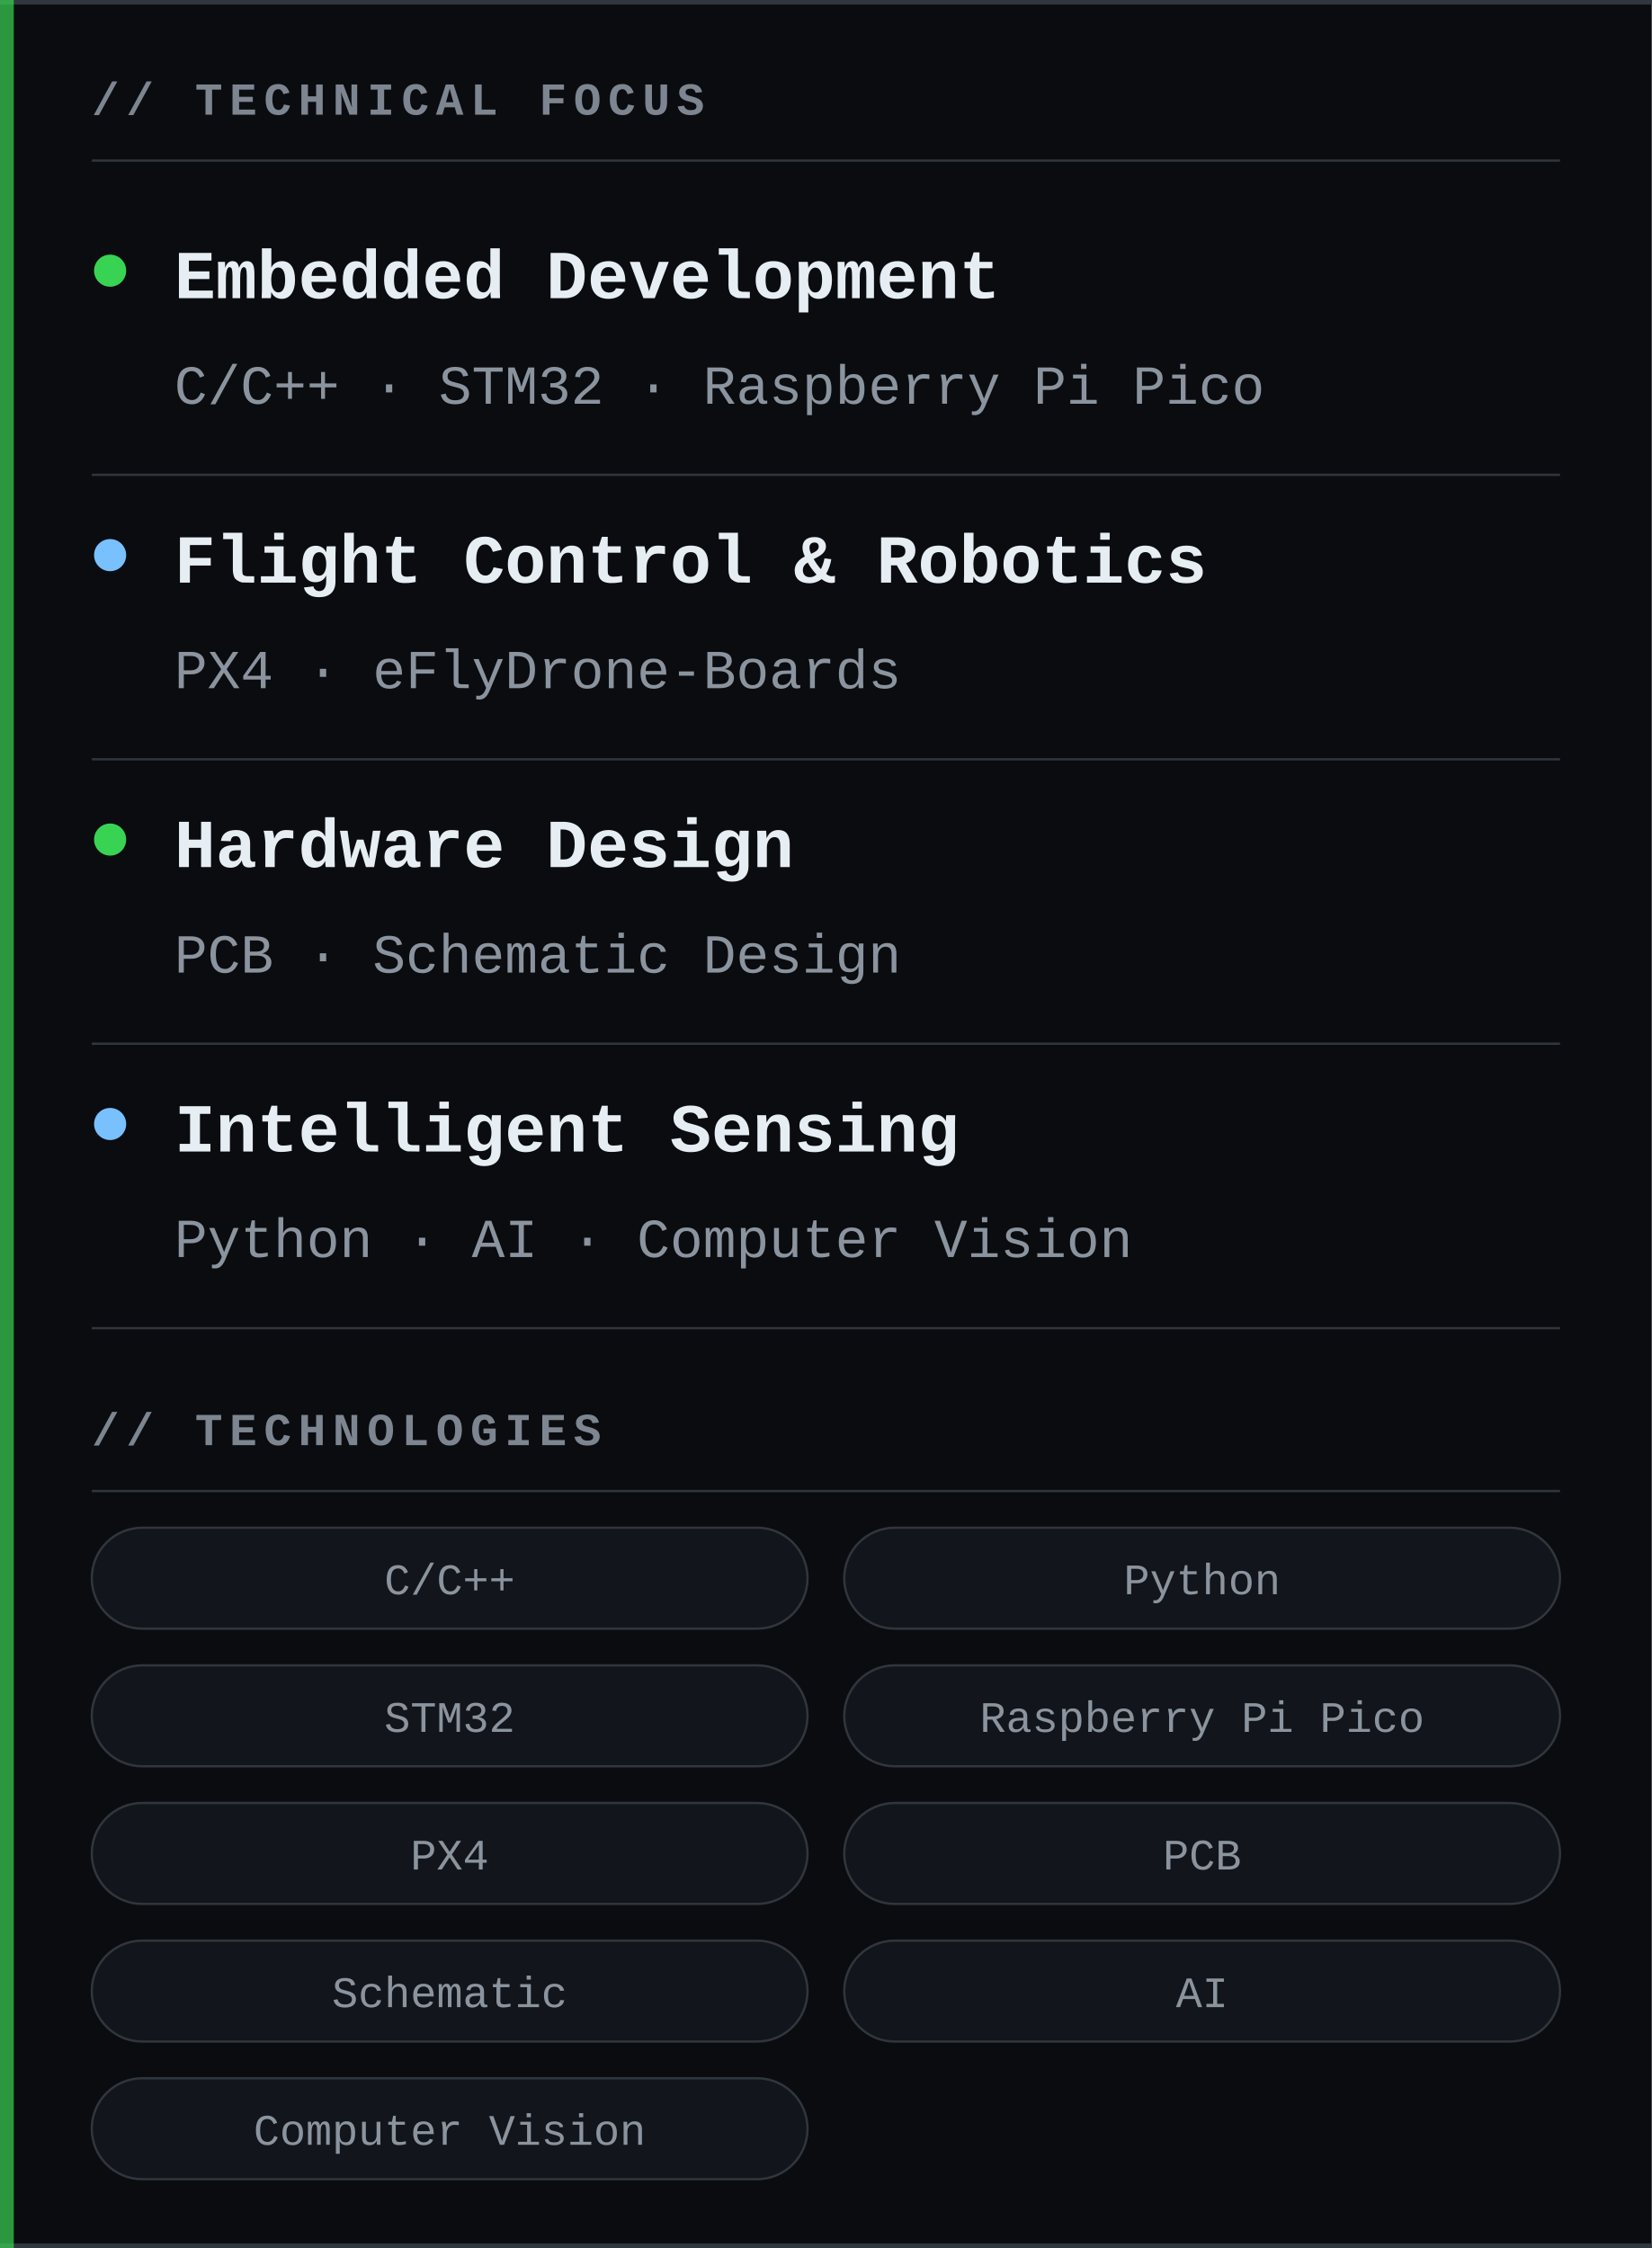
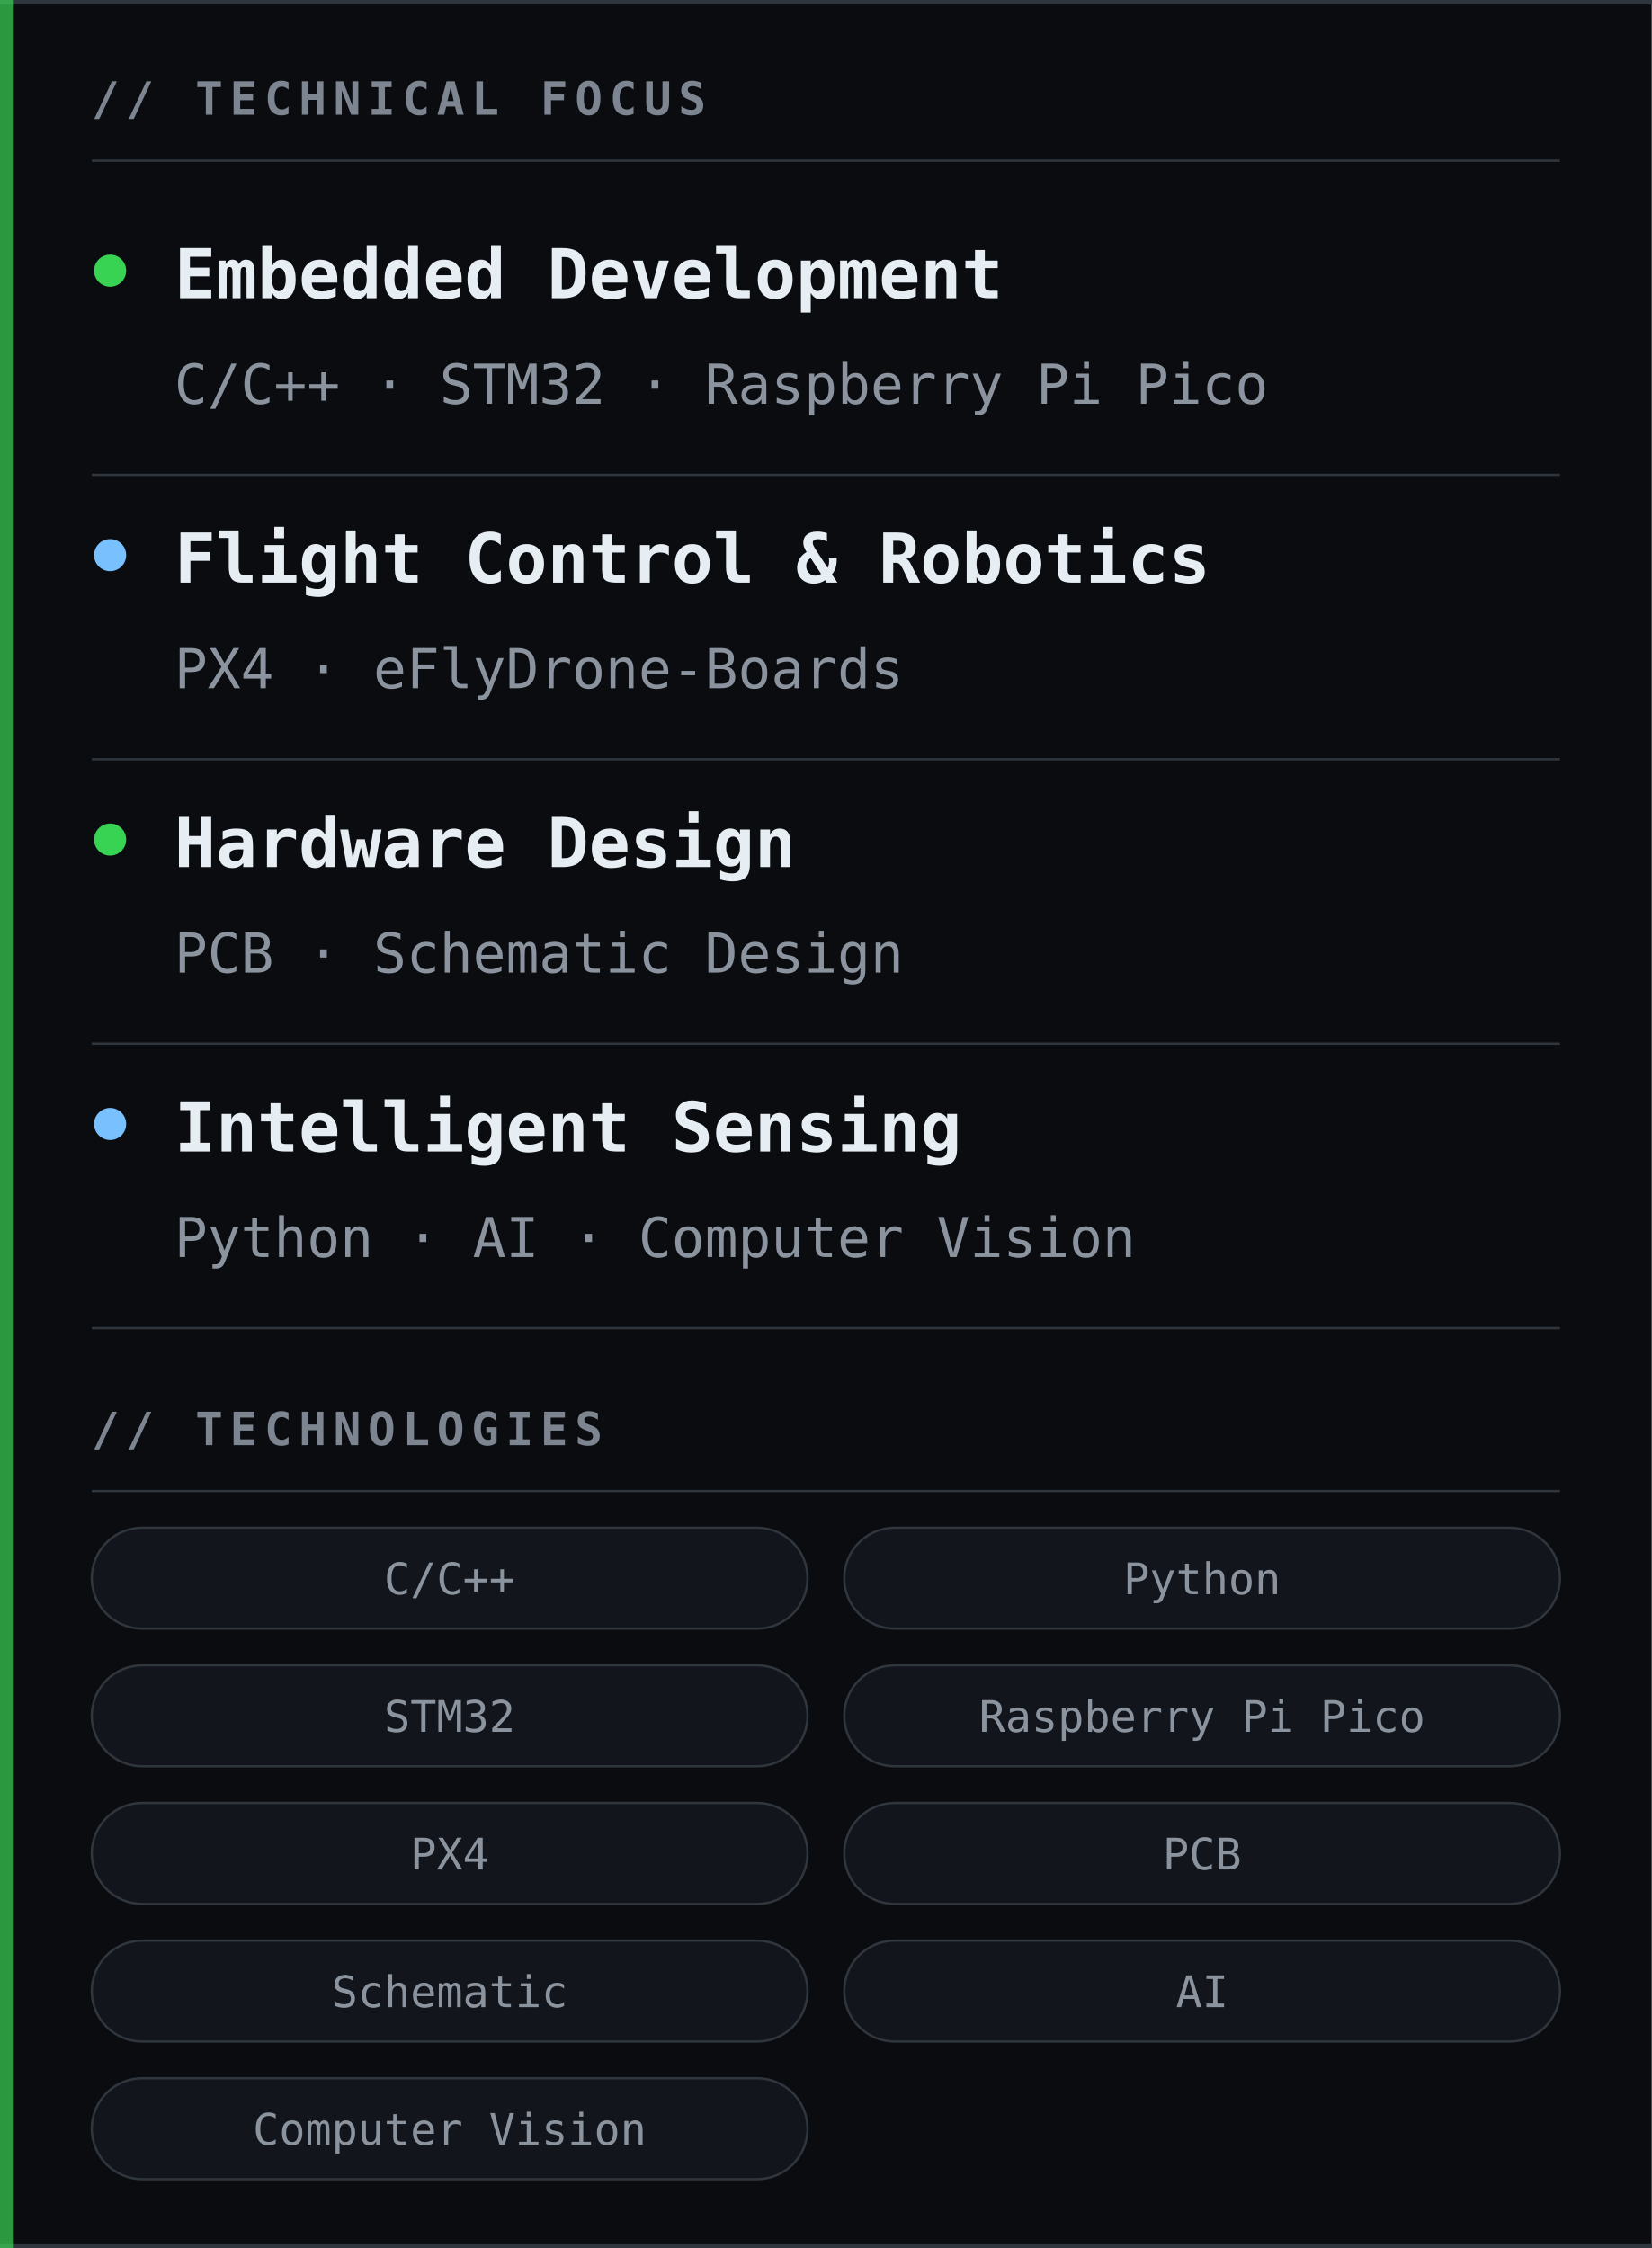
<svg xmlns="http://www.w3.org/2000/svg" width="360" height="490" viewBox="0 0 360 490" role="img" aria-labelledby="title desc">
  <rect width="360" height="490" fill="#0a0c10" />
  <path d="M0 .5H360M0 489.5H360" stroke="#30363d" stroke-width="1" />
-   <text x="20" y="25" font-family="'Courier New', Consolas, monospace" font-size="10" font-weight="700" letter-spacing="1.5" fill="#7d8590">// TECHNICAL FOCUS</text>
+   <text x="20" y="25" font-family="Consolas, Menlo, 'DejaVu Sans Mono', 'Courier New', monospace" font-size="10" font-weight="700" letter-spacing="1.5" fill="#7d8590">// TECHNICAL FOCUS</text>
  <path d="M20 35H340" stroke="#30363d" stroke-width=".5" />
  <circle cx="24" cy="59" r="3.5" fill="#39d353" />
-   <text x="38" y="65" font-family="'Courier New', Consolas, monospace" font-size="15" font-weight="700" fill="#e6edf3">Embedded Development</text>
-   <text x="38" y="88" font-family="'Courier New', Consolas, monospace" font-size="12" fill="#8b949e">C/C++ · STM32 · Raspberry Pi Pico</text>
+   <text x="38" y="65" font-family="Consolas, Menlo, 'DejaVu Sans Mono', 'Courier New', monospace" font-size="15" font-weight="700" fill="#e6edf3">Embedded Development</text>
+   <text x="38" y="88" font-family="Consolas, Menlo, 'DejaVu Sans Mono', 'Courier New', monospace" font-size="12" fill="#8b949e">C/C++ · STM32 · Raspberry Pi Pico</text>
  <path d="M20 103.5H340" stroke="#30363d" stroke-width=".5" />
  <circle cx="24" cy="121" r="3.5" fill="#79c0ff" />
-   <text x="38" y="127" font-family="'Courier New', Consolas, monospace" font-size="15" font-weight="700" fill="#e6edf3">Flight Control &amp; Robotics</text>
-   <text x="38" y="150" font-family="'Courier New', Consolas, monospace" font-size="12" fill="#8b949e">PX4 · eFlyDrone-Boards</text>
+   <text x="38" y="127" font-family="Consolas, Menlo, 'DejaVu Sans Mono', 'Courier New', monospace" font-size="15" font-weight="700" fill="#e6edf3">Flight Control &amp; Robotics</text>
+   <text x="38" y="150" font-family="Consolas, Menlo, 'DejaVu Sans Mono', 'Courier New', monospace" font-size="12" fill="#8b949e">PX4 · eFlyDrone-Boards</text>
  <path d="M20 165.5H340" stroke="#30363d" stroke-width=".5" />
  <circle cx="24" cy="183" r="3.5" fill="#39d353" />
-   <text x="38" y="189" font-family="'Courier New', Consolas, monospace" font-size="15" font-weight="700" fill="#e6edf3">Hardware Design</text>
-   <text x="38" y="212" font-family="'Courier New', Consolas, monospace" font-size="12" fill="#8b949e">PCB · Schematic Design</text>
+   <text x="38" y="189" font-family="Consolas, Menlo, 'DejaVu Sans Mono', 'Courier New', monospace" font-size="15" font-weight="700" fill="#e6edf3">Hardware Design</text>
+   <text x="38" y="212" font-family="Consolas, Menlo, 'DejaVu Sans Mono', 'Courier New', monospace" font-size="12" fill="#8b949e">PCB · Schematic Design</text>
  <path d="M20 227.5H340" stroke="#30363d" stroke-width=".5" />
  <circle cx="24" cy="245" r="3.5" fill="#79c0ff" />
-   <text x="38" y="251" font-family="'Courier New', Consolas, monospace" font-size="15" font-weight="700" fill="#e6edf3">Intelligent Sensing</text>
-   <text x="38" y="274" font-family="'Courier New', Consolas, monospace" font-size="12" fill="#8b949e">Python · AI · Computer Vision</text>
+   <text x="38" y="251" font-family="Consolas, Menlo, 'DejaVu Sans Mono', 'Courier New', monospace" font-size="15" font-weight="700" fill="#e6edf3">Intelligent Sensing</text>
+   <text x="38" y="274" font-family="Consolas, Menlo, 'DejaVu Sans Mono', 'Courier New', monospace" font-size="12" fill="#8b949e">Python · AI · Computer Vision</text>
  <path d="M20 289.5H340" stroke="#30363d" stroke-width=".5" />
-   <text x="20" y="315" font-family="'Courier New', Consolas, monospace" font-size="10" font-weight="700" letter-spacing="1.5" fill="#7d8590">// TECHNOLOGIES</text>
+   <text x="20" y="315" font-family="Consolas, Menlo, 'DejaVu Sans Mono', 'Courier New', monospace" font-size="10" font-weight="700" letter-spacing="1.5" fill="#7d8590">// TECHNOLOGIES</text>
  <path d="M20 325H340" stroke="#30363d" stroke-width=".5" />
  <rect x="20" y="333" width="156" height="22" rx="11" fill="#12151b" stroke="#30363d" stroke-width=".5" />
-   <text x="98" y="347.5" text-anchor="middle" font-family="'Courier New', Consolas, monospace" font-size="9.5" fill="#8b949e">C/C++</text>
+   <text x="98" y="347.5" text-anchor="middle" font-family="Consolas, Menlo, 'DejaVu Sans Mono', 'Courier New', monospace" font-size="9.5" fill="#8b949e">C/C++</text>
  <rect x="184" y="333" width="156" height="22" rx="11" fill="#12151b" stroke="#30363d" stroke-width=".5" />
-   <text x="262" y="347.5" text-anchor="middle" font-family="'Courier New', Consolas, monospace" font-size="9.5" fill="#8b949e">Python</text>
+   <text x="262" y="347.5" text-anchor="middle" font-family="Consolas, Menlo, 'DejaVu Sans Mono', 'Courier New', monospace" font-size="9.5" fill="#8b949e">Python</text>
  <rect x="20" y="363" width="156" height="22" rx="11" fill="#12151b" stroke="#30363d" stroke-width=".5" />
-   <text x="98" y="377.5" text-anchor="middle" font-family="'Courier New', Consolas, monospace" font-size="9.5" fill="#8b949e">STM32</text>
+   <text x="98" y="377.5" text-anchor="middle" font-family="Consolas, Menlo, 'DejaVu Sans Mono', 'Courier New', monospace" font-size="9.5" fill="#8b949e">STM32</text>
  <rect x="184" y="363" width="156" height="22" rx="11" fill="#12151b" stroke="#30363d" stroke-width=".5" />
-   <text x="262" y="377.5" text-anchor="middle" font-family="'Courier New', Consolas, monospace" font-size="9.5" fill="#8b949e">Raspberry Pi Pico</text>
+   <text x="262" y="377.5" text-anchor="middle" font-family="Consolas, Menlo, 'DejaVu Sans Mono', 'Courier New', monospace" font-size="9.5" fill="#8b949e">Raspberry Pi Pico</text>
  <rect x="20" y="393" width="156" height="22" rx="11" fill="#12151b" stroke="#30363d" stroke-width=".5" />
-   <text x="98" y="407.5" text-anchor="middle" font-family="'Courier New', Consolas, monospace" font-size="9.5" fill="#8b949e">PX4</text>
+   <text x="98" y="407.5" text-anchor="middle" font-family="Consolas, Menlo, 'DejaVu Sans Mono', 'Courier New', monospace" font-size="9.5" fill="#8b949e">PX4</text>
  <rect x="184" y="393" width="156" height="22" rx="11" fill="#12151b" stroke="#30363d" stroke-width=".5" />
-   <text x="262" y="407.5" text-anchor="middle" font-family="'Courier New', Consolas, monospace" font-size="9.5" fill="#8b949e">PCB</text>
+   <text x="262" y="407.5" text-anchor="middle" font-family="Consolas, Menlo, 'DejaVu Sans Mono', 'Courier New', monospace" font-size="9.5" fill="#8b949e">PCB</text>
  <rect x="20" y="423" width="156" height="22" rx="11" fill="#12151b" stroke="#30363d" stroke-width=".5" />
-   <text x="98" y="437.5" text-anchor="middle" font-family="'Courier New', Consolas, monospace" font-size="9.5" fill="#8b949e">Schematic</text>
+   <text x="98" y="437.5" text-anchor="middle" font-family="Consolas, Menlo, 'DejaVu Sans Mono', 'Courier New', monospace" font-size="9.5" fill="#8b949e">Schematic</text>
  <rect x="184" y="423" width="156" height="22" rx="11" fill="#12151b" stroke="#30363d" stroke-width=".5" />
-   <text x="262" y="437.5" text-anchor="middle" font-family="'Courier New', Consolas, monospace" font-size="9.5" fill="#8b949e">AI</text>
+   <text x="262" y="437.5" text-anchor="middle" font-family="Consolas, Menlo, 'DejaVu Sans Mono', 'Courier New', monospace" font-size="9.5" fill="#8b949e">AI</text>
  <rect x="20" y="453" width="156" height="22" rx="11" fill="#12151b" stroke="#30363d" stroke-width=".5" />
-   <text x="98" y="467.5" text-anchor="middle" font-family="'Courier New', Consolas, monospace" font-size="9.5" fill="#8b949e">Computer Vision</text>
+   <text x="98" y="467.5" text-anchor="middle" font-family="Consolas, Menlo, 'DejaVu Sans Mono', 'Courier New', monospace" font-size="9.5" fill="#8b949e">Computer Vision</text>
  <rect width="3" height="490" fill="#39d353" opacity=".7" />
</svg>
